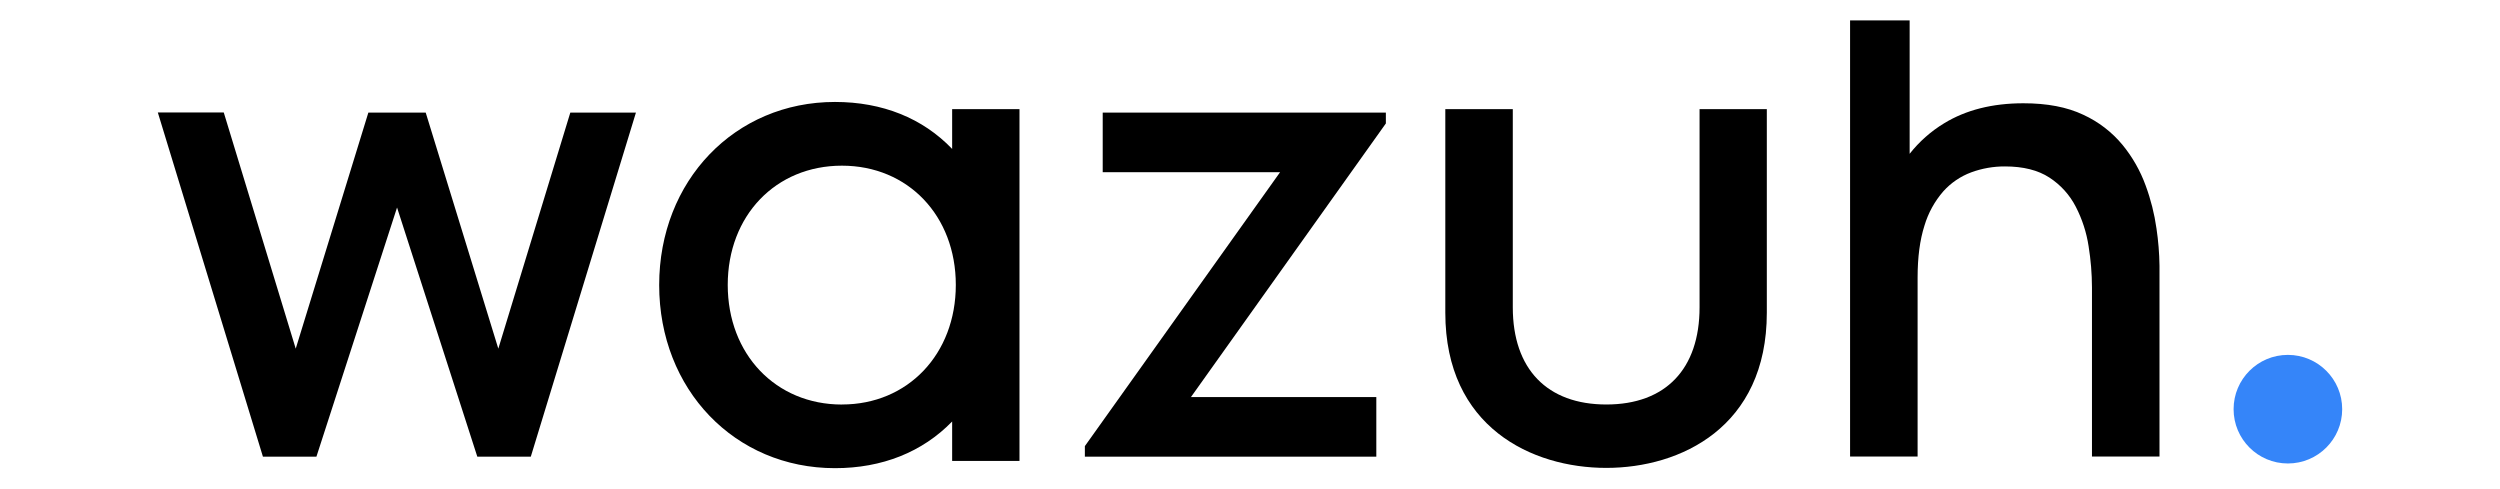
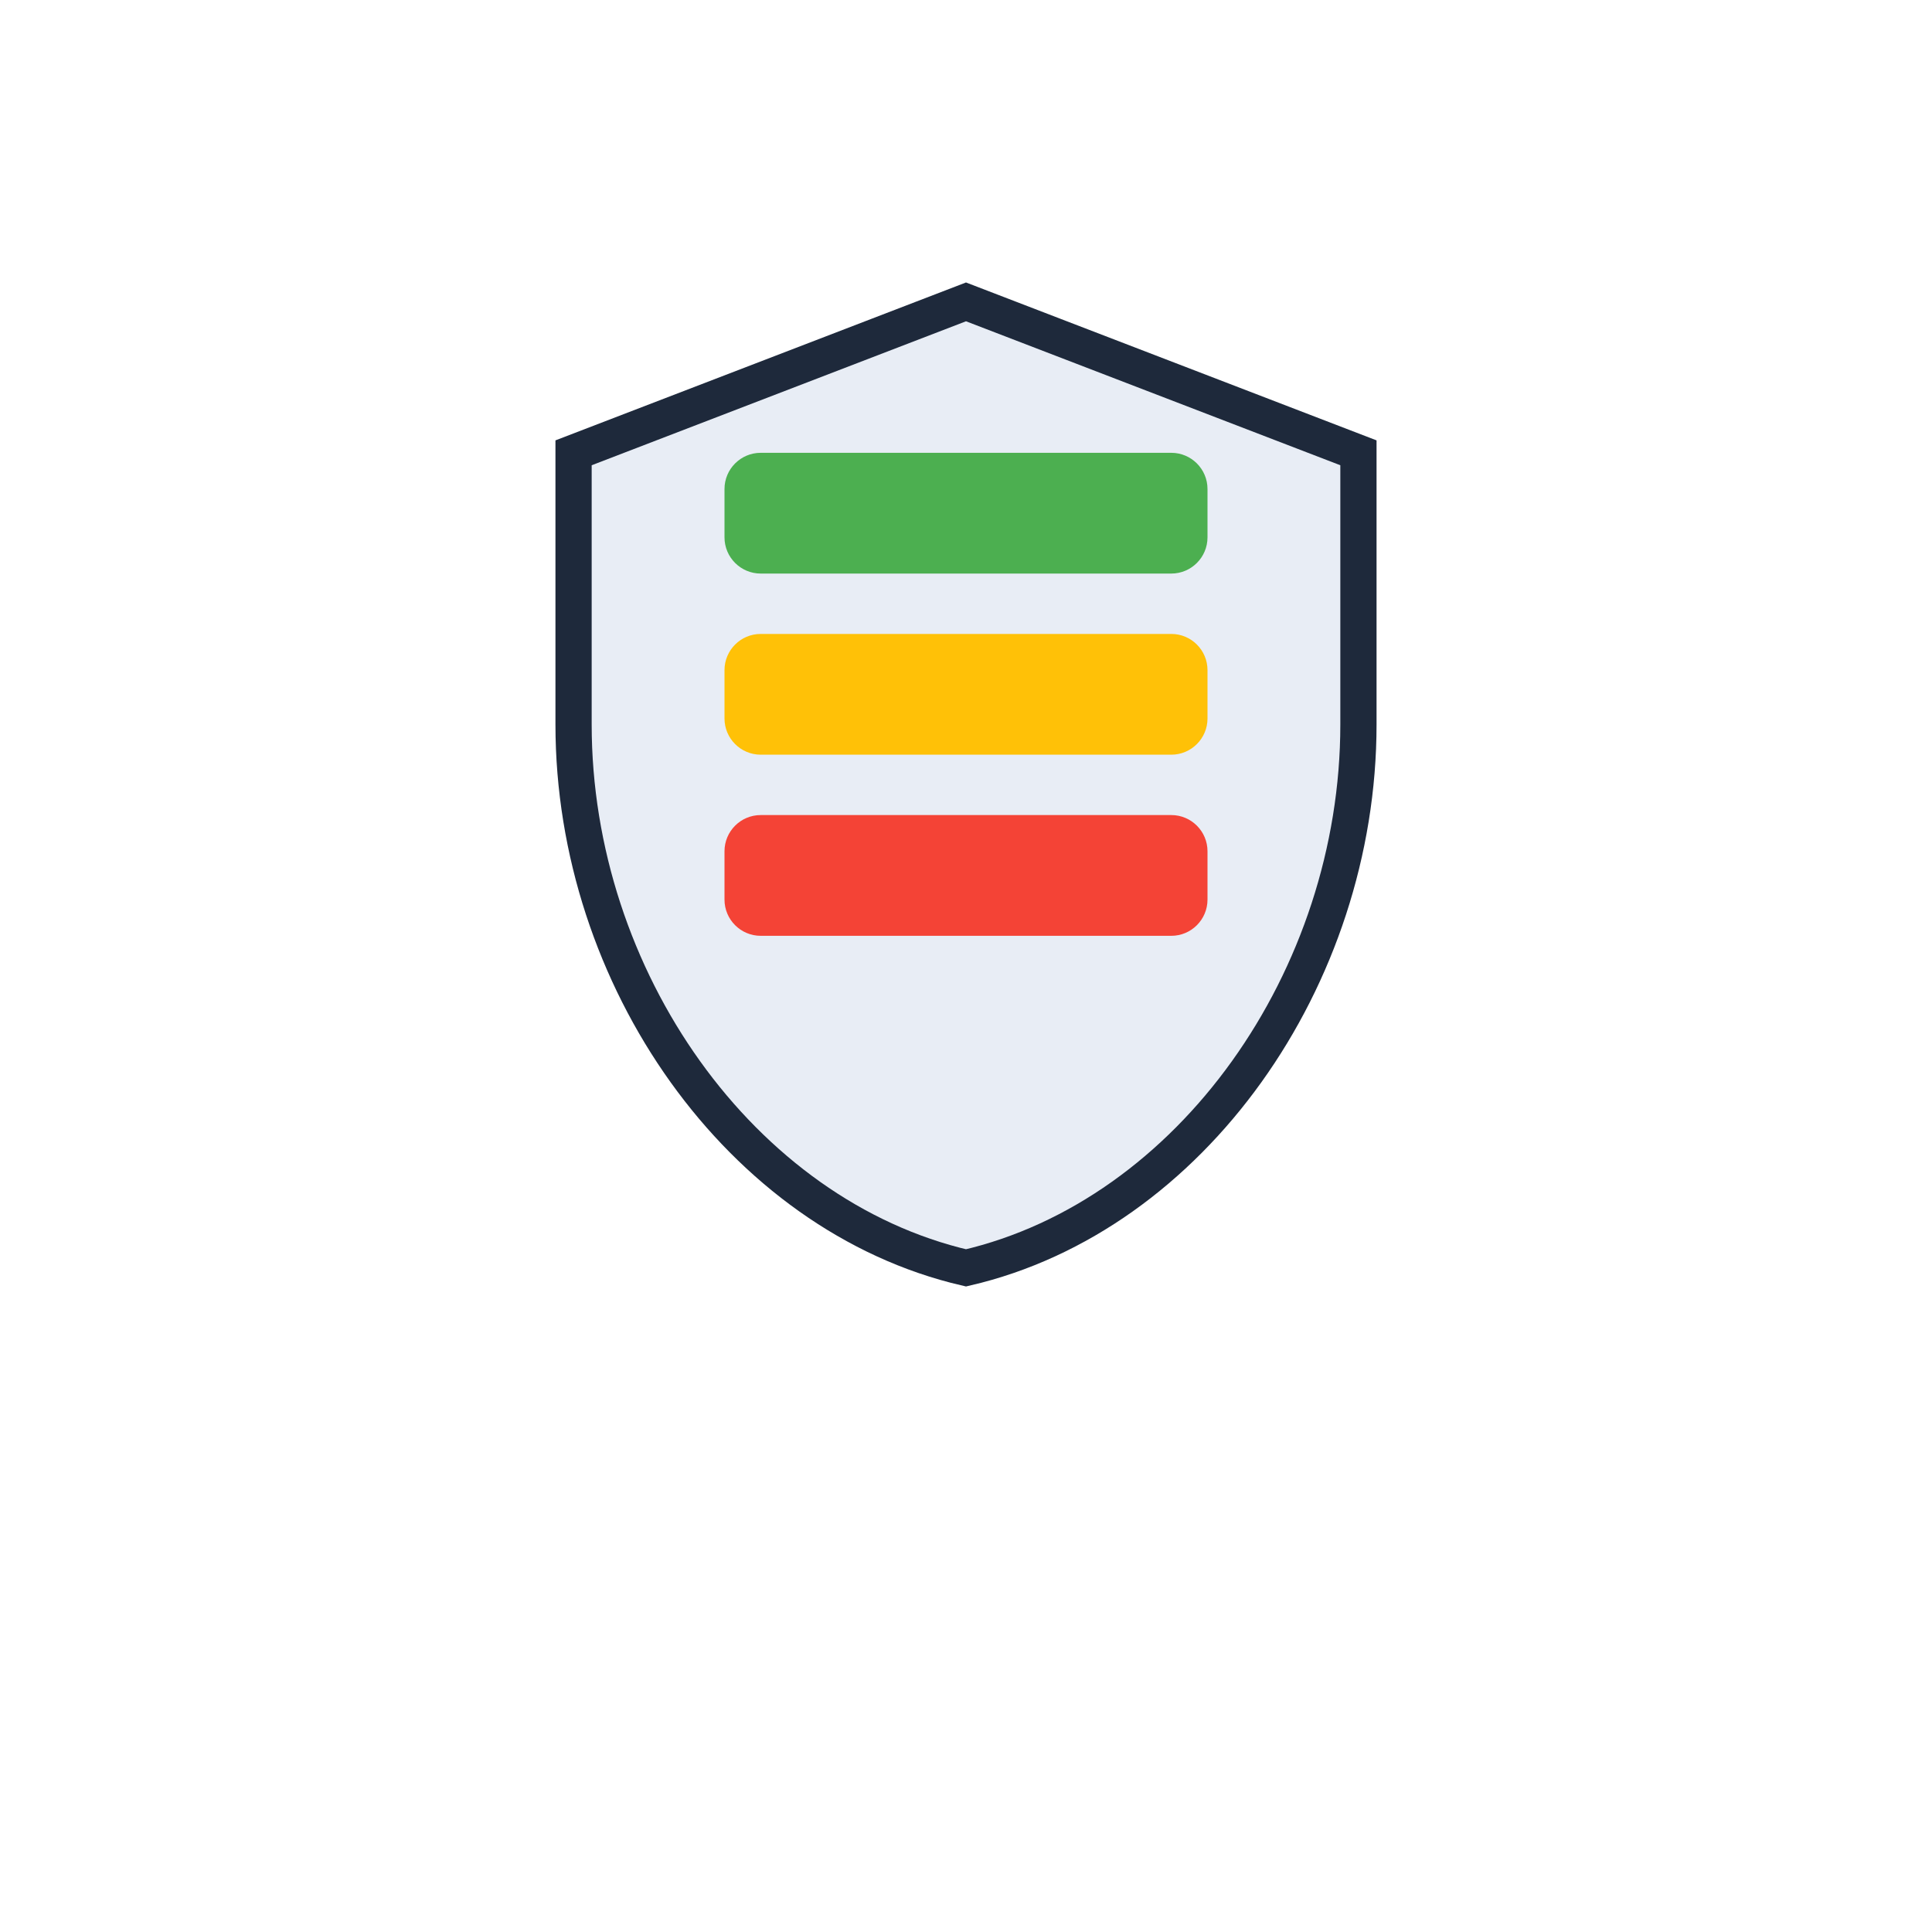
- <svg xmlns="http://www.w3.org/2000/svg" version="1.1" x="0px" y="0px" width="1024px" height="200px" viewBox="0 0 1024 200" fill="none">
-   <g>
-     <polygon points="204.11 142.81 174.37 46.12 150.88 46.12 121.13 142.81 91.65 46.06 64.64 46.06 107.69 187.04 129.61 187.04 162.63 85 195.5 187.04 217.42 187.04 260.48 46.12 233.6 46.12 204.11 142.81" fill="black" />
-     <polygon points="451.67 70.52 524.33 70.52 444.36 182.73 444.36 187.04 563.74 187.04 563.74 162.64 487.81 162.64 567.65 50.56 567.65 46.12 451.67 46.12 451.67 70.52" fill="black" />
-     <path d="M390,61c-12.09-12.61-28.57-19.24-48-19.24-41,0-72,32.22-72,75s30.95,75,72,75c19.35,0,35.84-6.6,48-19.12v16.16h27.58V44.7H390Zm-45.15,104.7c-27.1,0-46.77-20.6-46.77-49s19.67-48.84,46.77-48.84S391.5,88.4,391.5,116.7,371.89,165.68,344.88,165.68Z" fill="black" />
-     <path d="M696.14,125.88c0,25.29-13.92,39.8-38.18,39.8s-38.32-14.51-38.32-39.8V44.7H592v83.39c0,46.91,35.51,63.56,65.92,63.56s65.77-16.65,65.77-63.56V44.7H696.14Z" fill="black" />
-     <path d="M883.3,93.62A85.09,85.09,0,0,0,878.86,76a56.88,56.88,0,0,0-9.46-16.64A45.46,45.46,0,0,0,853.3,47q-9.93-4.71-24.54-4.7-19.05,0-32.48,8.22A53,53,0,0,0,782.19,63V8.35h-24.4V187h27.66V113.71q0-12.52,2.8-21.27A37.82,37.82,0,0,1,796,78.35a28.86,28.86,0,0,1,11.42-7.76,39.44,39.44,0,0,1,13.83-2.42c7.47,0,13.55,1.53,18.2,4.57a31.27,31.27,0,0,1,10.82,12,52.22,52.22,0,0,1,5.22,16.12,107.39,107.39,0,0,1,1.38,16.89V187h27.66V108.75A114.2,114.2,0,0,0,883.3,93.62Z" fill="black" />
-     <circle fill="#3585F9" cx="937.12" cy="167.6" r="22.24" />
+ <svg xmlns="http://www.w3.org/2000/svg" viewBox="0 0 64 64" fill="none">
+   <g transform="translate(16, 8)">
+     <path d="M16 2L3 7v9c0 8.4 5.54 16.27 13 18 7.46-1.73 13-9.6 13-18V7L16 2z" fill="#E8EDF5" stroke="#1E293B" stroke-width="1.2">
+       <animate attributeName="opacity" values="0.7;1;0.7" dur="2s" repeatCount="indefinite" />
+     </path>
+     <rect x="8" y="19" width="16" height="4" rx="1.2" fill="#F44336">
+       <animate attributeName="opacity" values="0.5;1;0.5" dur="2s" begin="0s" repeatCount="indefinite" />
+     </rect>
+     <rect x="8" y="13" width="16" height="4" rx="1.2" fill="#FFC107">
+       <animate attributeName="opacity" values="0.5;1;0.5" dur="2s" begin="0.3s" repeatCount="indefinite" />
+     </rect>
+     <rect x="8" y="7" width="16" height="4" rx="1.2" fill="#4CAF50">
+       <animate attributeName="opacity" values="0.5;1;0.5" dur="2s" begin="0.6s" repeatCount="indefinite" />
+     </rect>
  </g>
</svg>
